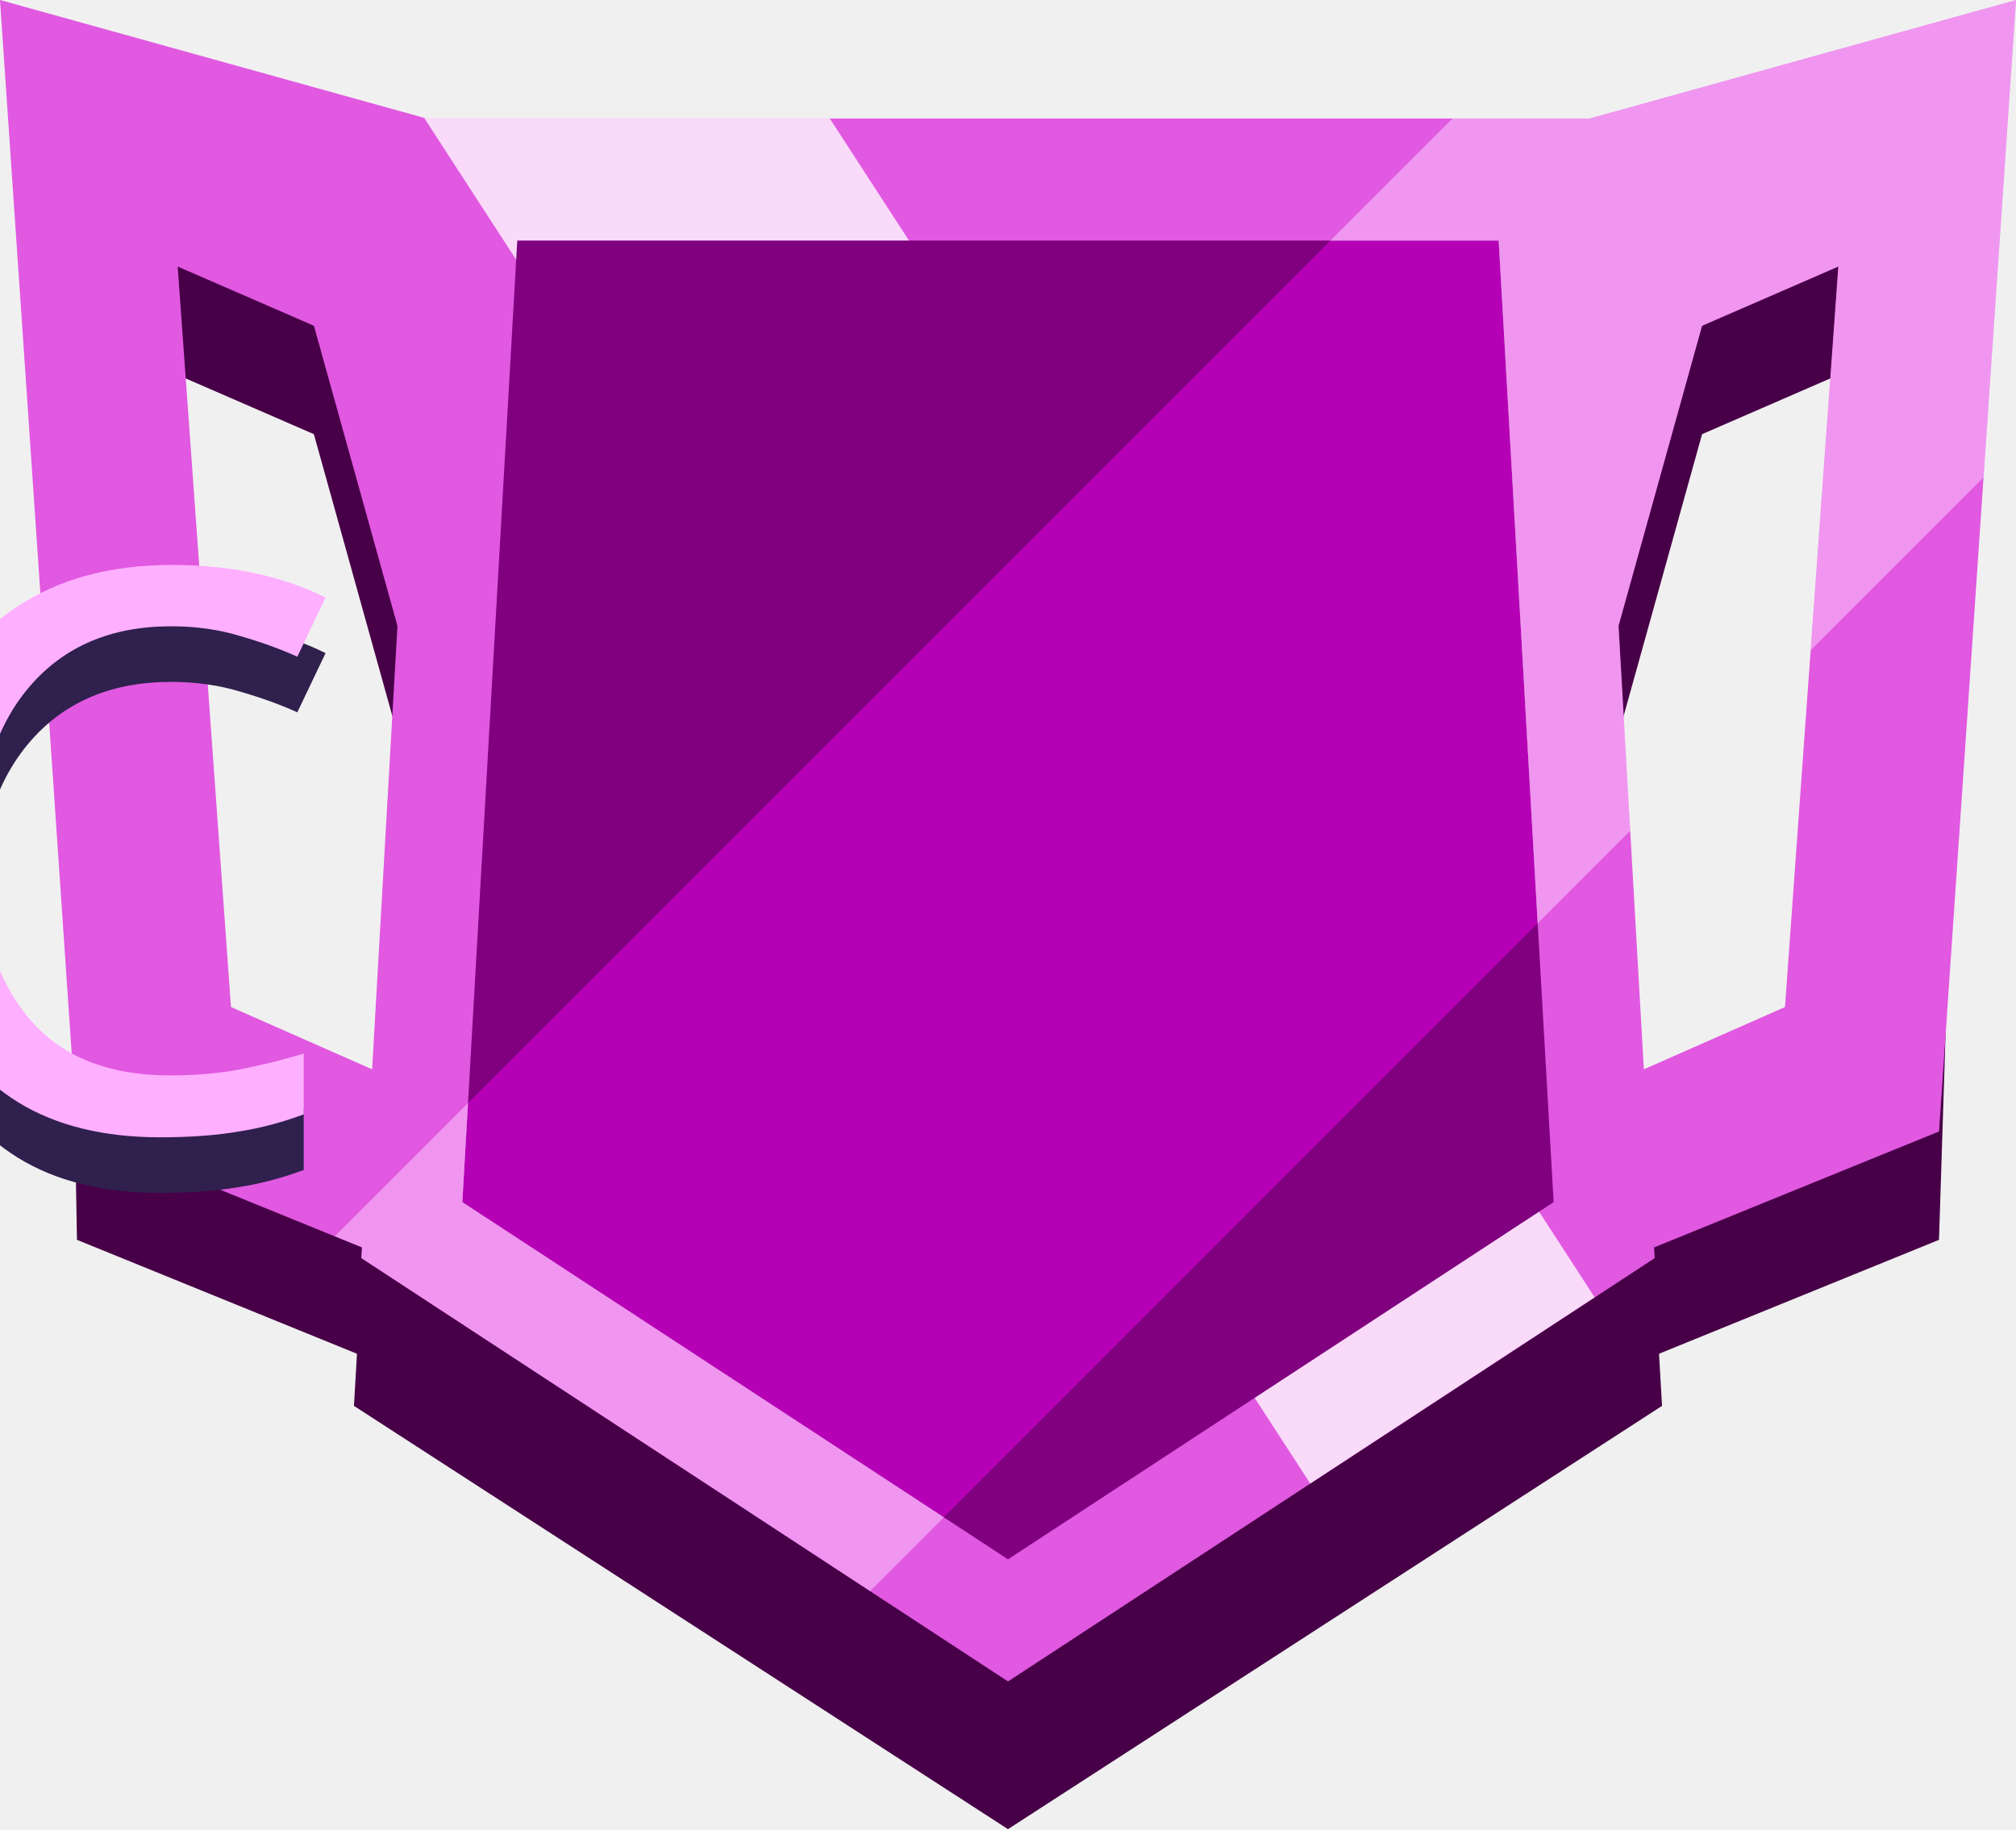
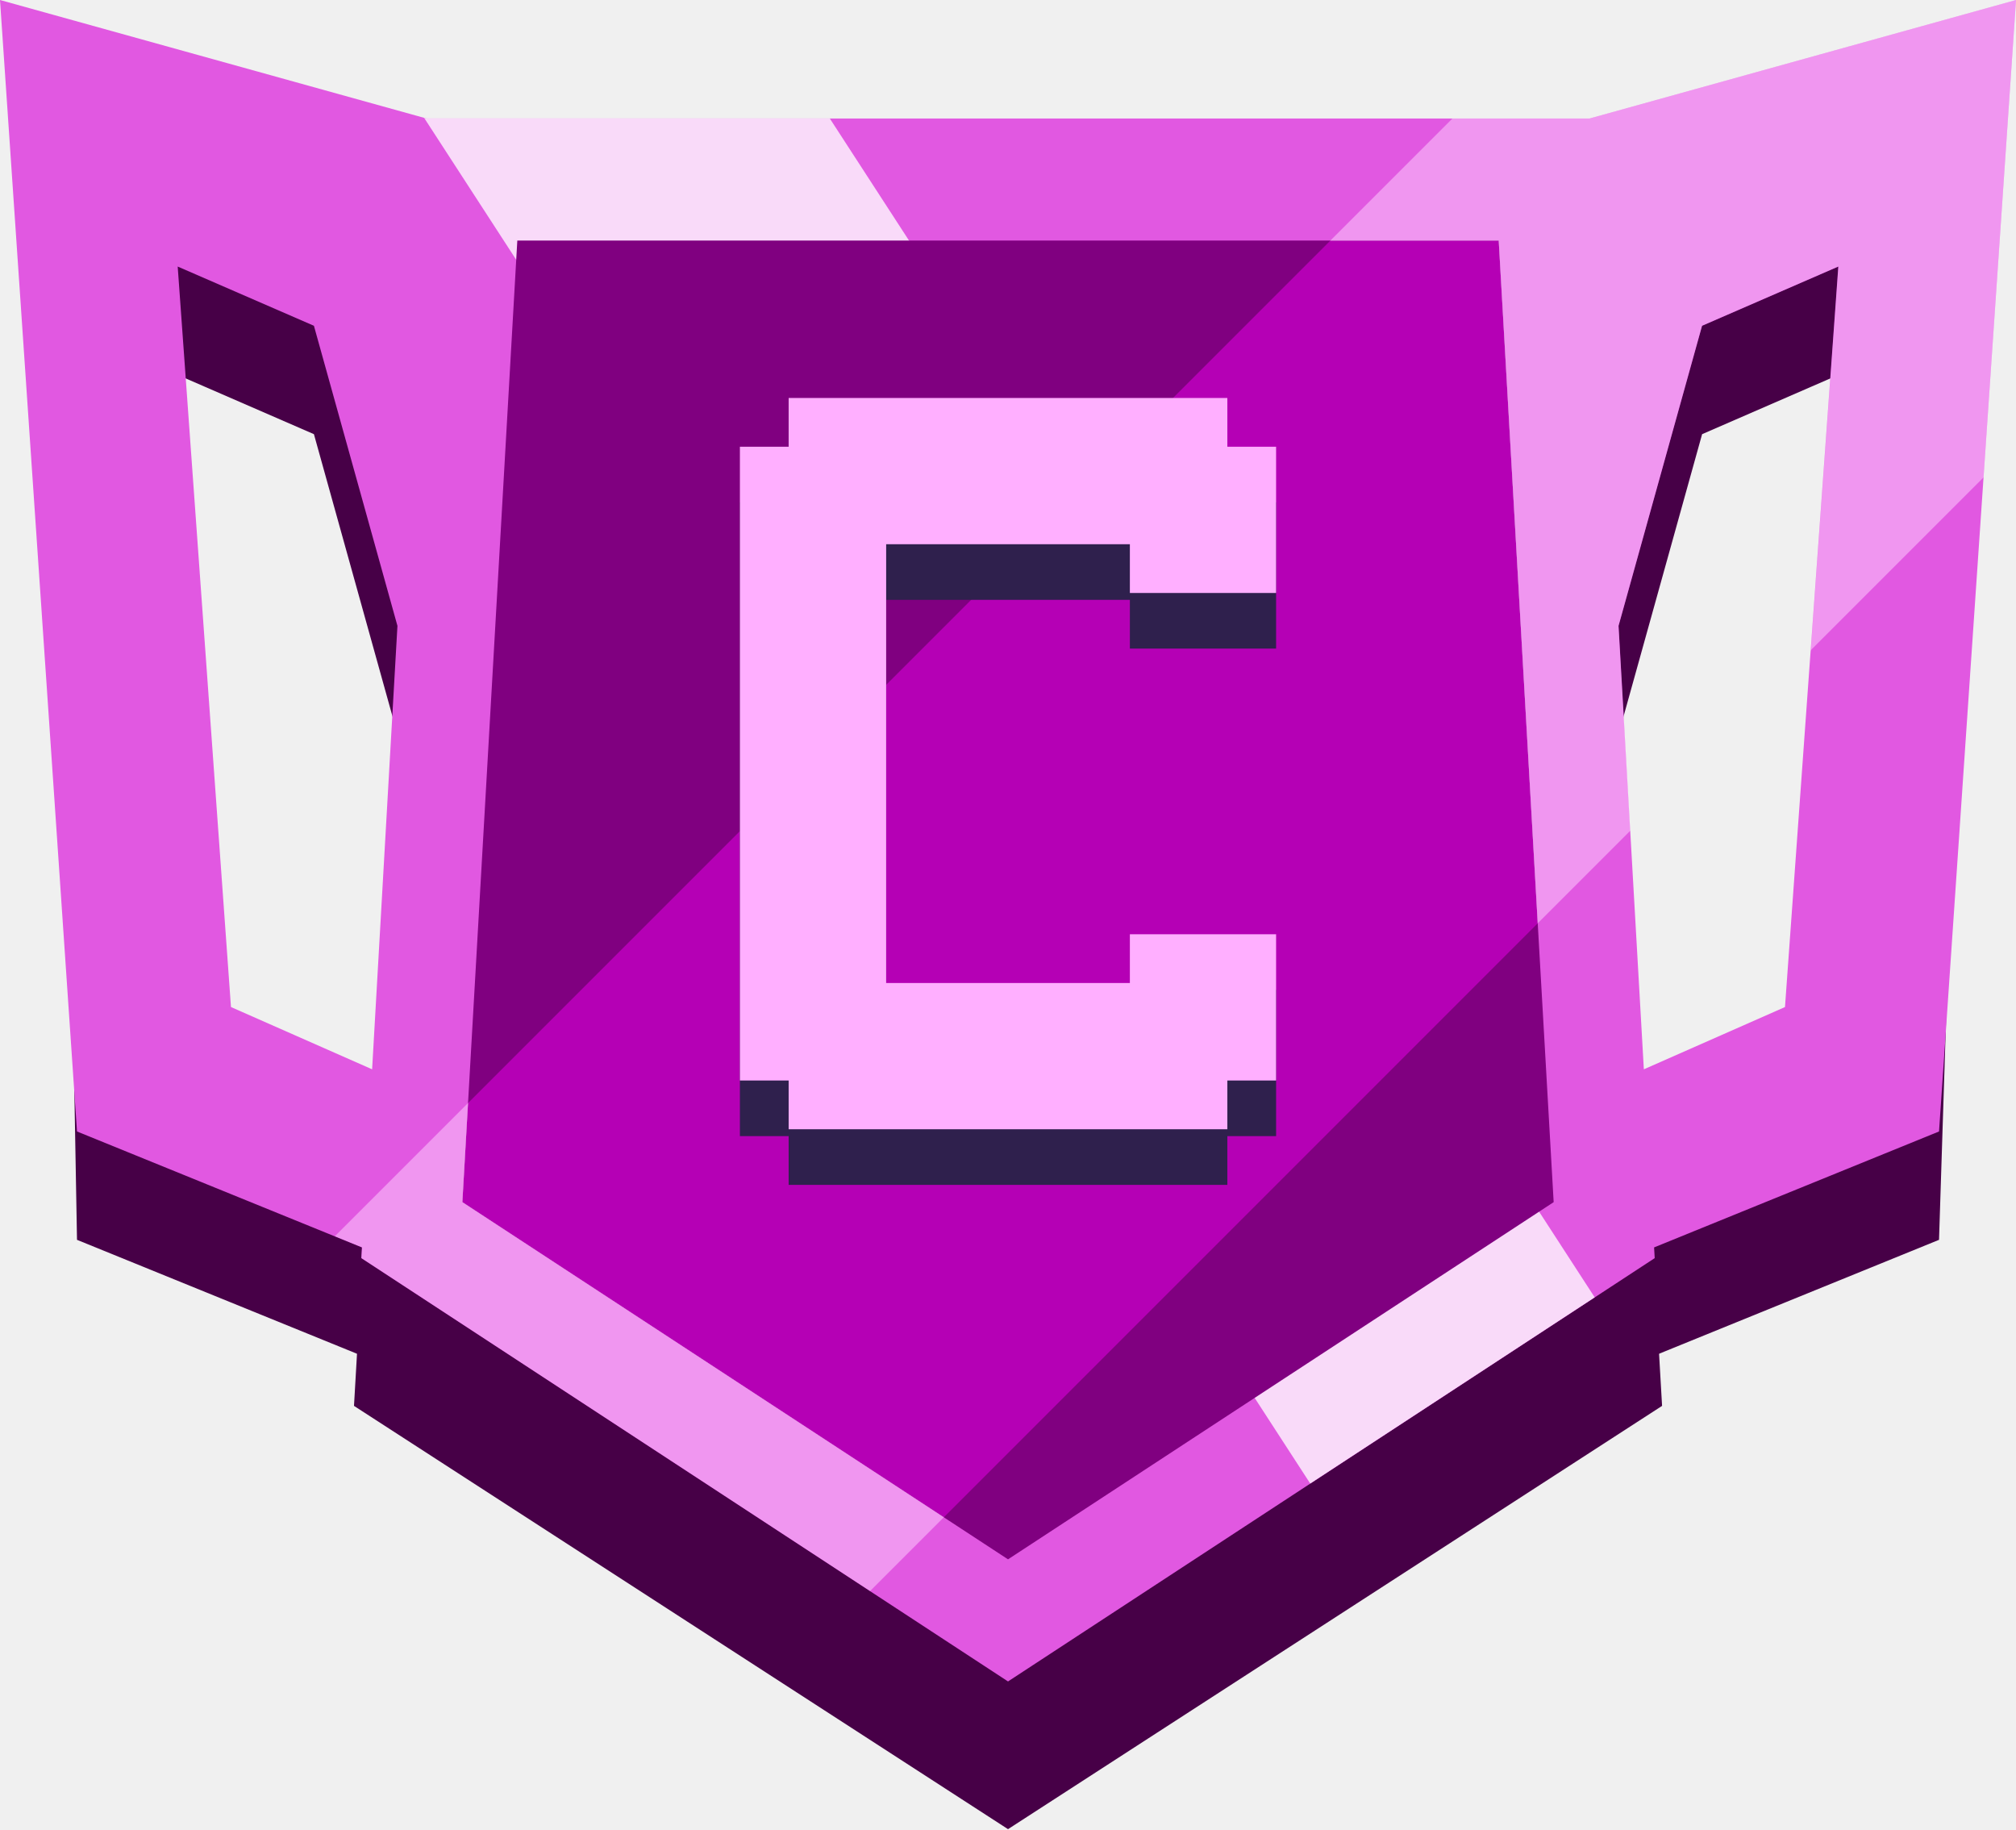
<svg xmlns="http://www.w3.org/2000/svg" width="59.063mm" height="53.582mm" viewBox="0 0 59.063 53.582" version="1.1" id="svg5" xml:space="preserve">
  <defs id="defs2">
    <clipPath clipPathUnits="userSpaceOnUse" id="clipPath602">
      <path id="path602" style="fill:#e158e1;fill-opacity:1;stroke-width:2.302;stroke-linecap:round;stroke-linejoin:round" d="m -911.475,2570.553 -21.841,25.031 3.502,8.304 -0.235,0.209 4.629,22.165 22.165,4.629 0.209,-0.235 8.304,3.502 25.031,-21.841 -11.289,-6.38 -12.047,-12.047 -12.048,-12.048 z m -1.84,9.203 1.595,4.049 -4.485,7.946 -9.71,8.661 -1.634,-4.213 z m 34.402,34.402 -16.442,14.234 -4.213,-1.634 8.661,-9.71 7.946,-4.485 z" />
    </clipPath>
    <clipPath clipPathUnits="userSpaceOnUse" id="clipPath603">
      <path id="path606" style="fill:#e158e1;fill-opacity:1;stroke-width:2.302;stroke-linecap:round;stroke-linejoin:round" d="m 2704.004,356.214 29.03,16.15 7.393,-5.155 0.253,0.186 20.715,-9.143 -0.088,-22.642 -0.273,-0.156 1.696,-8.851 -26.575,-19.934 -3.89,12.37 -9.275,14.292 -9.275,14.292 z m 9.384,-0.116 3.628,-2.403 8.705,2.732 10.493,7.694 -3.781,2.475 z m 26.484,-40.811 17.346,13.118 -0.721,4.461 -11.301,-6.449 -6.041,-6.838 z" />
    </clipPath>
  </defs>
-   <g id="layer1" transform="translate(-1173.145,-2462.166)">
-     <g id="g635">
-       <path id="path586" style="fill:#470047;fill-opacity:1;stroke-width:2.302;stroke-linecap:round;stroke-linejoin:round" d="m 1174.856,2468.03 0.544,30.454 10.238,4.165 0.174,-5.206 -5.9,-2.603 -1.562,-21.691 3.991,1.735 3.817,13.709 2.083,-15.097 -2.603,-4.685 z m 56.129,-1.834 -11.271,2.615 -2.603,4.685 2.083,15.097 3.817,-13.709 3.991,-1.735 -1.562,21.691 -5.9,2.603 0.174,5.206 10.238,-4.165 z" />
-       <path style="fill:#470047;fill-opacity:1;stroke-width:2.545;stroke-linecap:round;stroke-linejoin:round" d="m 1185.444,2469.965 -1.929,33.383 19.161,12.399 19.162,-12.399 -1.929,-33.383 h -17.232 z" id="path577" />
-       <path id="path585" style="fill:#e158e1;fill-opacity:1;stroke-width:2.302;stroke-linecap:round;stroke-linejoin:round" d="m 1173.145,2462.166 2.256,33.144 8.348,3.396 -0.018,0.314 18.946,12.4 18.946,-12.4 -0.018,-0.314 8.348,-3.396 2.256,-33.144 -12.494,3.471 h -17.038 -17.038 z m 5.206,7.808 3.991,1.735 2.447,8.79 -0.742,12.99 -4.135,-1.824 z m 48.651,0 -1.562,21.691 -4.135,1.824 -0.742,-12.99 2.447,-8.79 z" />
-       <rect style="opacity:1;fill:#f9daf9;fill-opacity:1;stroke-width:3.13;stroke-linecap:round;stroke-linejoin:round" id="rect603" width="67.558" height="9.96" x="2701.83" y="337.711" transform="rotate(57.01896)" clip-path="url(#clipPath603)" />
-       <path style="fill:#800080;fill-opacity:1;stroke-width:2.135;stroke-linecap:round;stroke-linejoin:round" d="m 1188.3,2469.212 -1.61,28.168 15.986,10.463 15.986,-10.463 -1.61,-28.168 h -14.376 z" id="path578" />
-       <rect style="opacity:1;mix-blend-mode:soft-light;fill:#ffffff;fill-opacity:1;stroke-width:4.591;stroke-linecap:round;stroke-linejoin:round" id="rect597" width="78.756" height="18.437" x="-945.092" y="2603.096" transform="rotate(-45)" clip-path="url(#clipPath602)" />
-       <text xml:space="preserve" style="font-size:22.849px;line-height:1.2;font-family:Coolvetica;-inkscape-font-specification:Coolvetica;text-align:center;letter-spacing:2.571px;writing-mode:lr-tb;direction:ltr;text-anchor:middle;fill:#2f204d;fill-opacity:1;stroke-width:7.455;stroke-linecap:round;stroke-linejoin:round" x="1203.39" y="2496.874" id="text578">
-         <tspan id="tspan578" style="font-style:normal;font-variant:normal;font-weight:normal;font-stretch:normal;font-family:Gameplay;-inkscape-font-specification:Gameplay;fill:#2f204d;fill-opacity:1;stroke-width:7.455" x="1204.676" y="2496.874">C</tspan>
-       </text>
-       <text xml:space="preserve" style="font-size:22.849px;line-height:1.2;font-family:Coolvetica;-inkscape-font-specification:Coolvetica;text-align:center;letter-spacing:2.571px;writing-mode:lr-tb;direction:ltr;text-anchor:middle;fill:#ffafff;fill-opacity:1;stroke-width:7.455;stroke-linecap:round;stroke-linejoin:round" x="1203.39" y="2495.245" id="text579">
-         <tspan id="tspan579" style="font-style:normal;font-variant:normal;font-weight:normal;font-stretch:normal;font-family:Gameplay;-inkscape-font-specification:Gameplay;fill:#ffafff;fill-opacity:1;stroke-width:7.455" x="1204.676" y="2495.245">C</tspan>
-       </text>
+   <g id="layer1" transform="translate(-2116.385,-2145.269)">
+     <g id="g18">
+       <path id="path584" style="fill:#470047;fill-opacity:1;stroke-width:2.302;stroke-linecap:round;stroke-linejoin:round" d="m 2118.097,2151.133 0.544,30.454 10.238,4.165 0.174,-5.206 -5.9,-2.603 -1.562,-21.691 3.991,1.735 3.817,13.709 2.083,-15.097 -2.603,-4.685 z m 56.129,-1.834 -11.271,2.615 -2.603,4.685 2.083,15.097 3.817,-13.709 3.991,-1.735 -1.562,21.691 -5.9,2.603 0.174,5.206 10.238,-4.165 z" />
+       <path style="fill:#470047;fill-opacity:1;stroke-width:2.545;stroke-linecap:round;stroke-linejoin:round" d="m 2128.685,2153.068 -1.929,33.383 19.161,12.399 19.162,-12.399 -1.929,-33.383 h -17.232 z" id="path587" />
+       <path id="path588" style="fill:#e158e1;fill-opacity:1;stroke-width:2.302;stroke-linecap:round;stroke-linejoin:round" d="m 2116.385,2145.269 2.256,33.144 8.348,3.396 -0.018,0.314 18.946,12.4 18.946,-12.4 -0.018,-0.314 8.348,-3.396 2.256,-33.144 -12.494,3.471 h -17.038 -17.038 z m 5.206,7.808 3.991,1.735 2.447,8.79 -0.742,12.99 -4.135,-1.824 z m 48.651,0 -1.562,21.691 -4.135,1.824 -0.742,-12.99 2.447,-8.79 z" />
+       <rect style="fill:#f9daf9;fill-opacity:1;stroke-width:3.13;stroke-linecap:round;stroke-linejoin:round" id="rect588" width="67.558" height="9.96" x="2701.83" y="337.711" transform="rotate(57.01896,763.3305,709.8255)" clip-path="url(#clipPath603)" />
+       <path style="fill:#800080;fill-opacity:1;stroke-width:2.135;stroke-linecap:round;stroke-linejoin:round" d="m 2131.541,2152.315 -1.61,28.168 15.986,10.463 15.986,-10.463 -1.61,-28.168 h -14.376 z" id="path589" />
+       <rect style="mix-blend-mode:soft-light;fill:#ffffff;fill-opacity:1;stroke-width:4.591;stroke-linecap:round;stroke-linejoin:round" id="rect589" width="78.756" height="18.437" x="-945.092" y="2603.096" transform="rotate(-45,89.09224,-1297.04)" clip-path="url(#clipPath602)" />
+       <path style="font-size:22.849px;line-height:1.2;font-family:Gameplay;-inkscape-font-specification:Gameplay;text-align:center;letter-spacing:2.571px;text-anchor:middle;fill:#2f204d;stroke-width:7.455;stroke-linecap:round;stroke-linejoin:round" d="m 2139.49,2179.977 v -1.428 h -1.428 v -18.565 h 1.428 v -1.428 h 12.853 v 1.428 h 1.428 v 4.284 h -4.284 v -1.428 h -7.14 v 12.853 h 7.14 v -1.428 h 4.284 v 4.284 h -1.428 v 1.428 z" id="text589" aria-label="C" />
+       <path style="font-size:22.849px;line-height:1.2;font-family:Gameplay;-inkscape-font-specification:Gameplay;text-align:center;letter-spacing:2.571px;text-anchor:middle;fill:#ffafff;stroke-width:7.455;stroke-linecap:round;stroke-linejoin:round" d="m 2139.49,2178.348 v -1.428 h -1.428 v -18.565 h 1.428 v -1.428 h 12.853 v 1.428 h 1.428 v 4.284 h -4.284 v -1.428 h -7.14 v 12.853 h 7.14 v -1.428 h 4.284 v 4.284 h -1.428 v 1.428 z" id="text590" aria-label="C" />
    </g>
  </g>
</svg>
